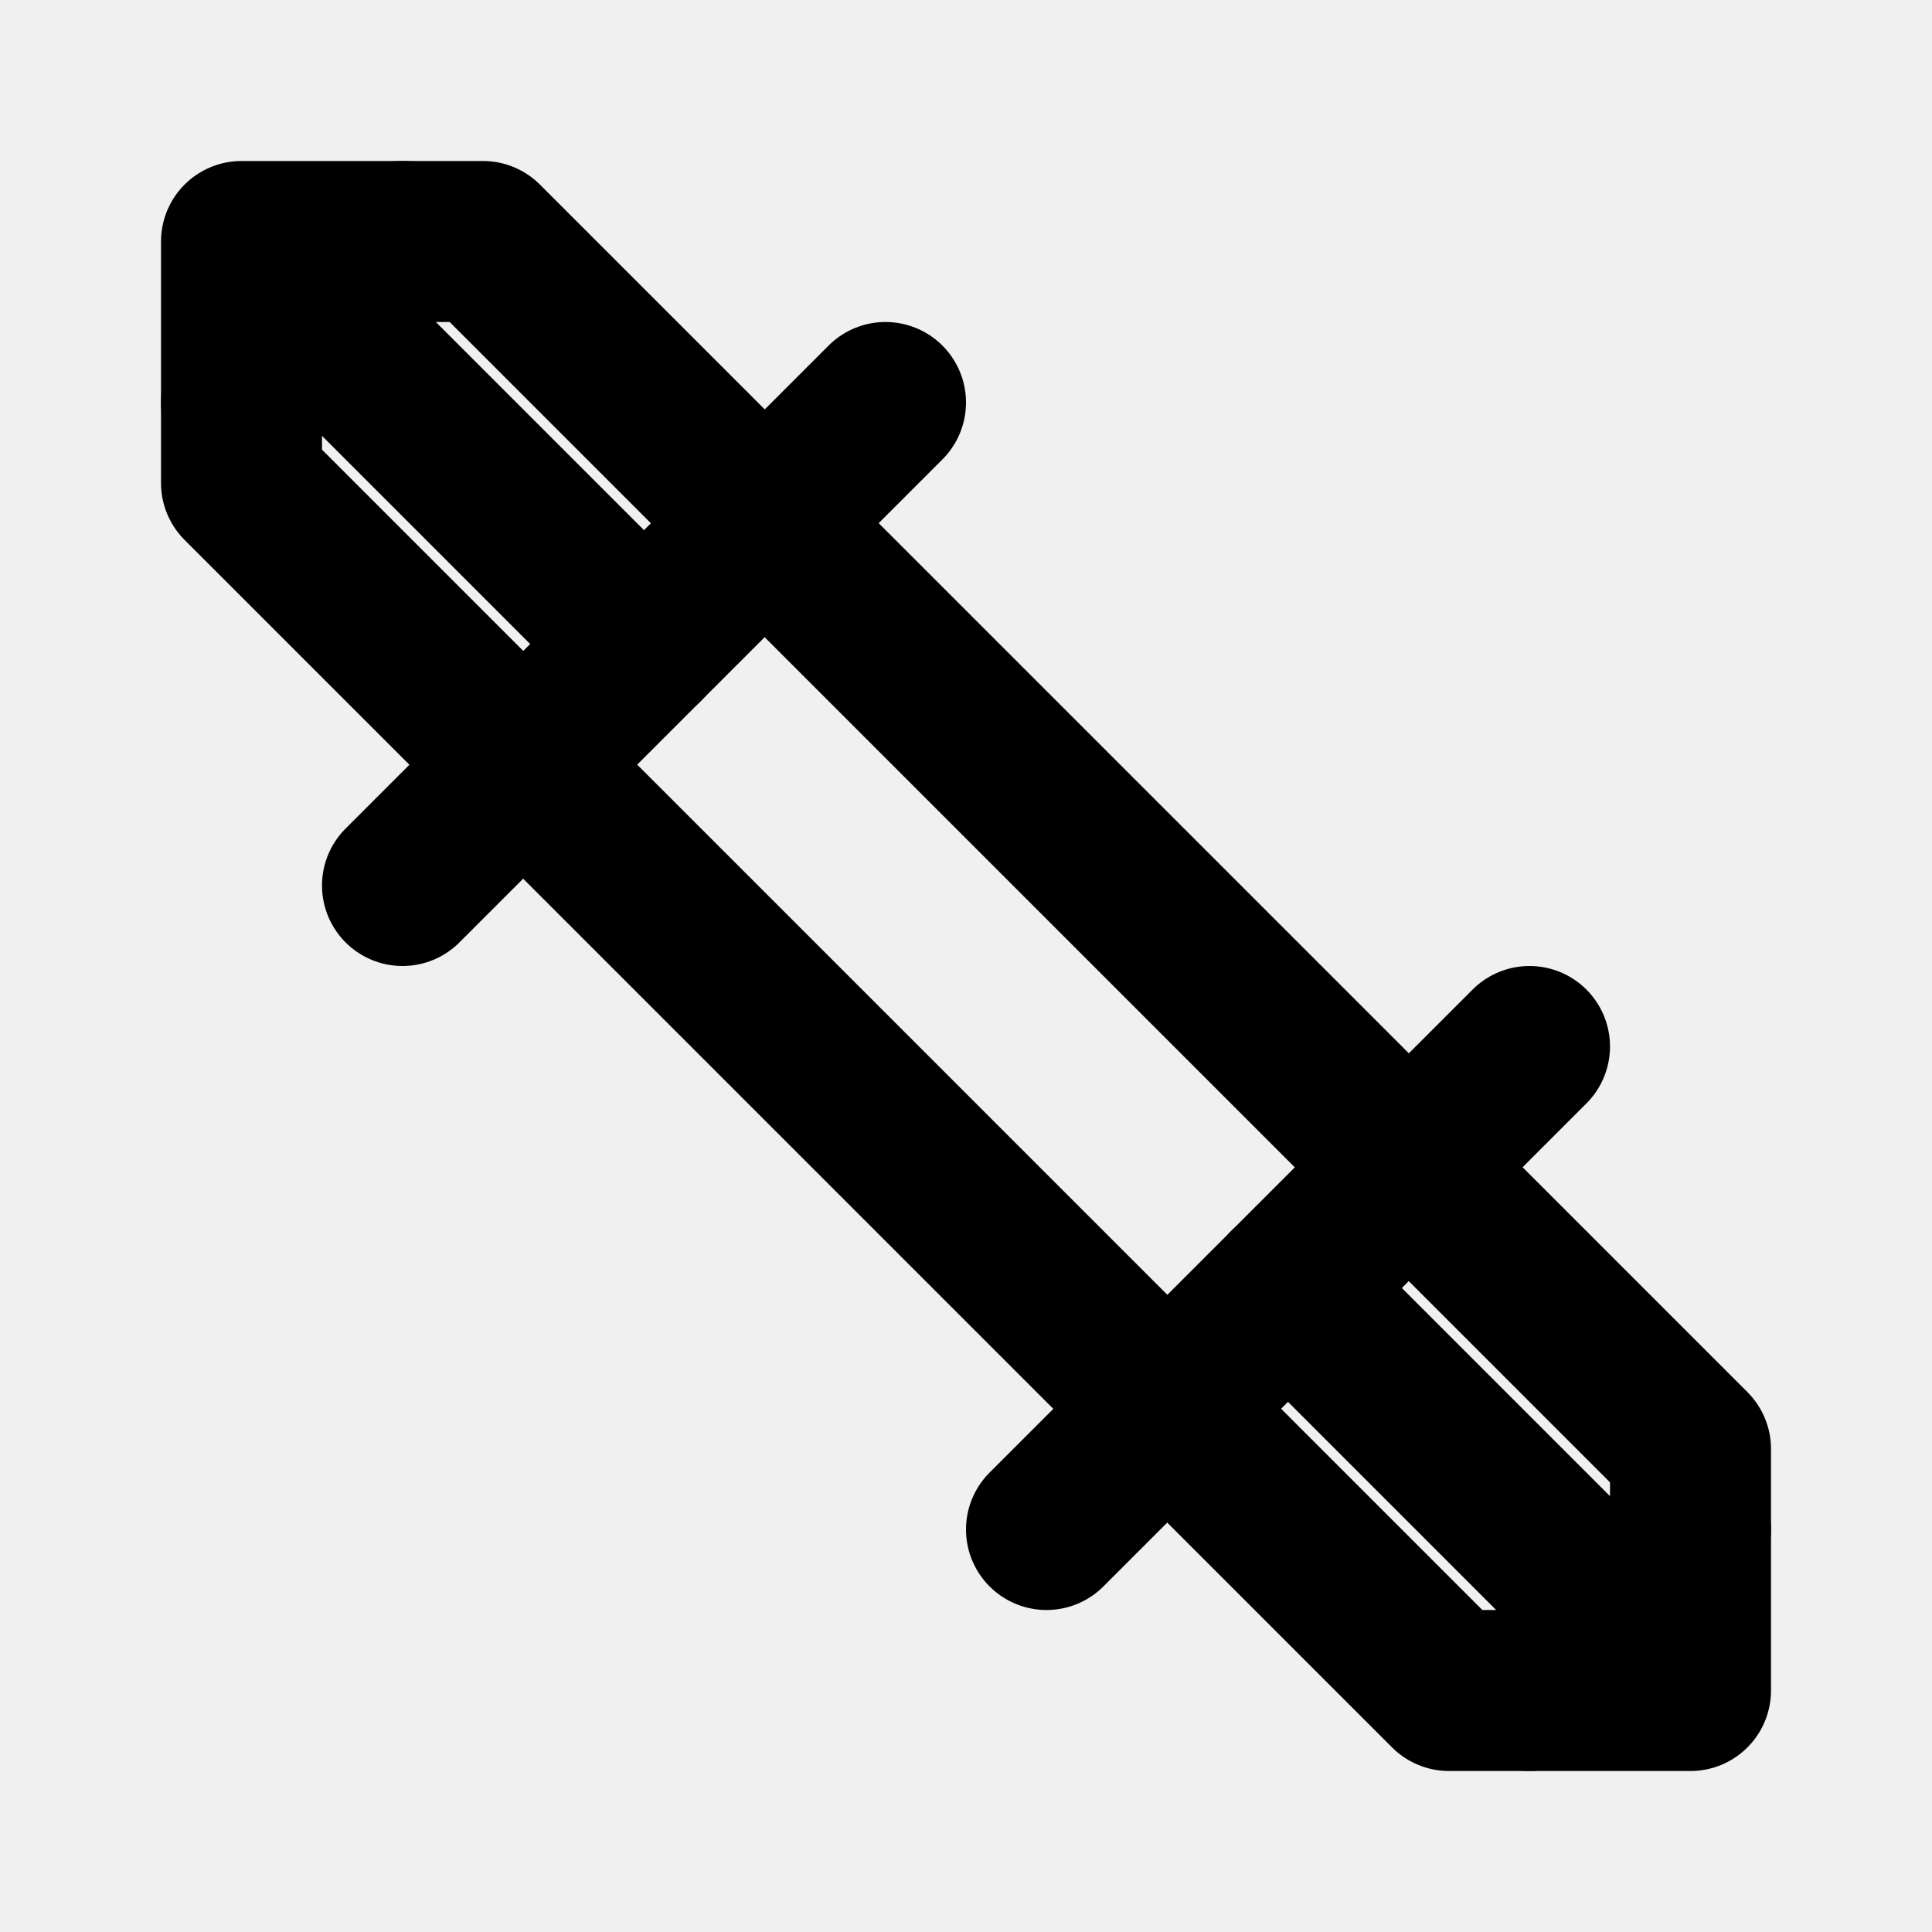
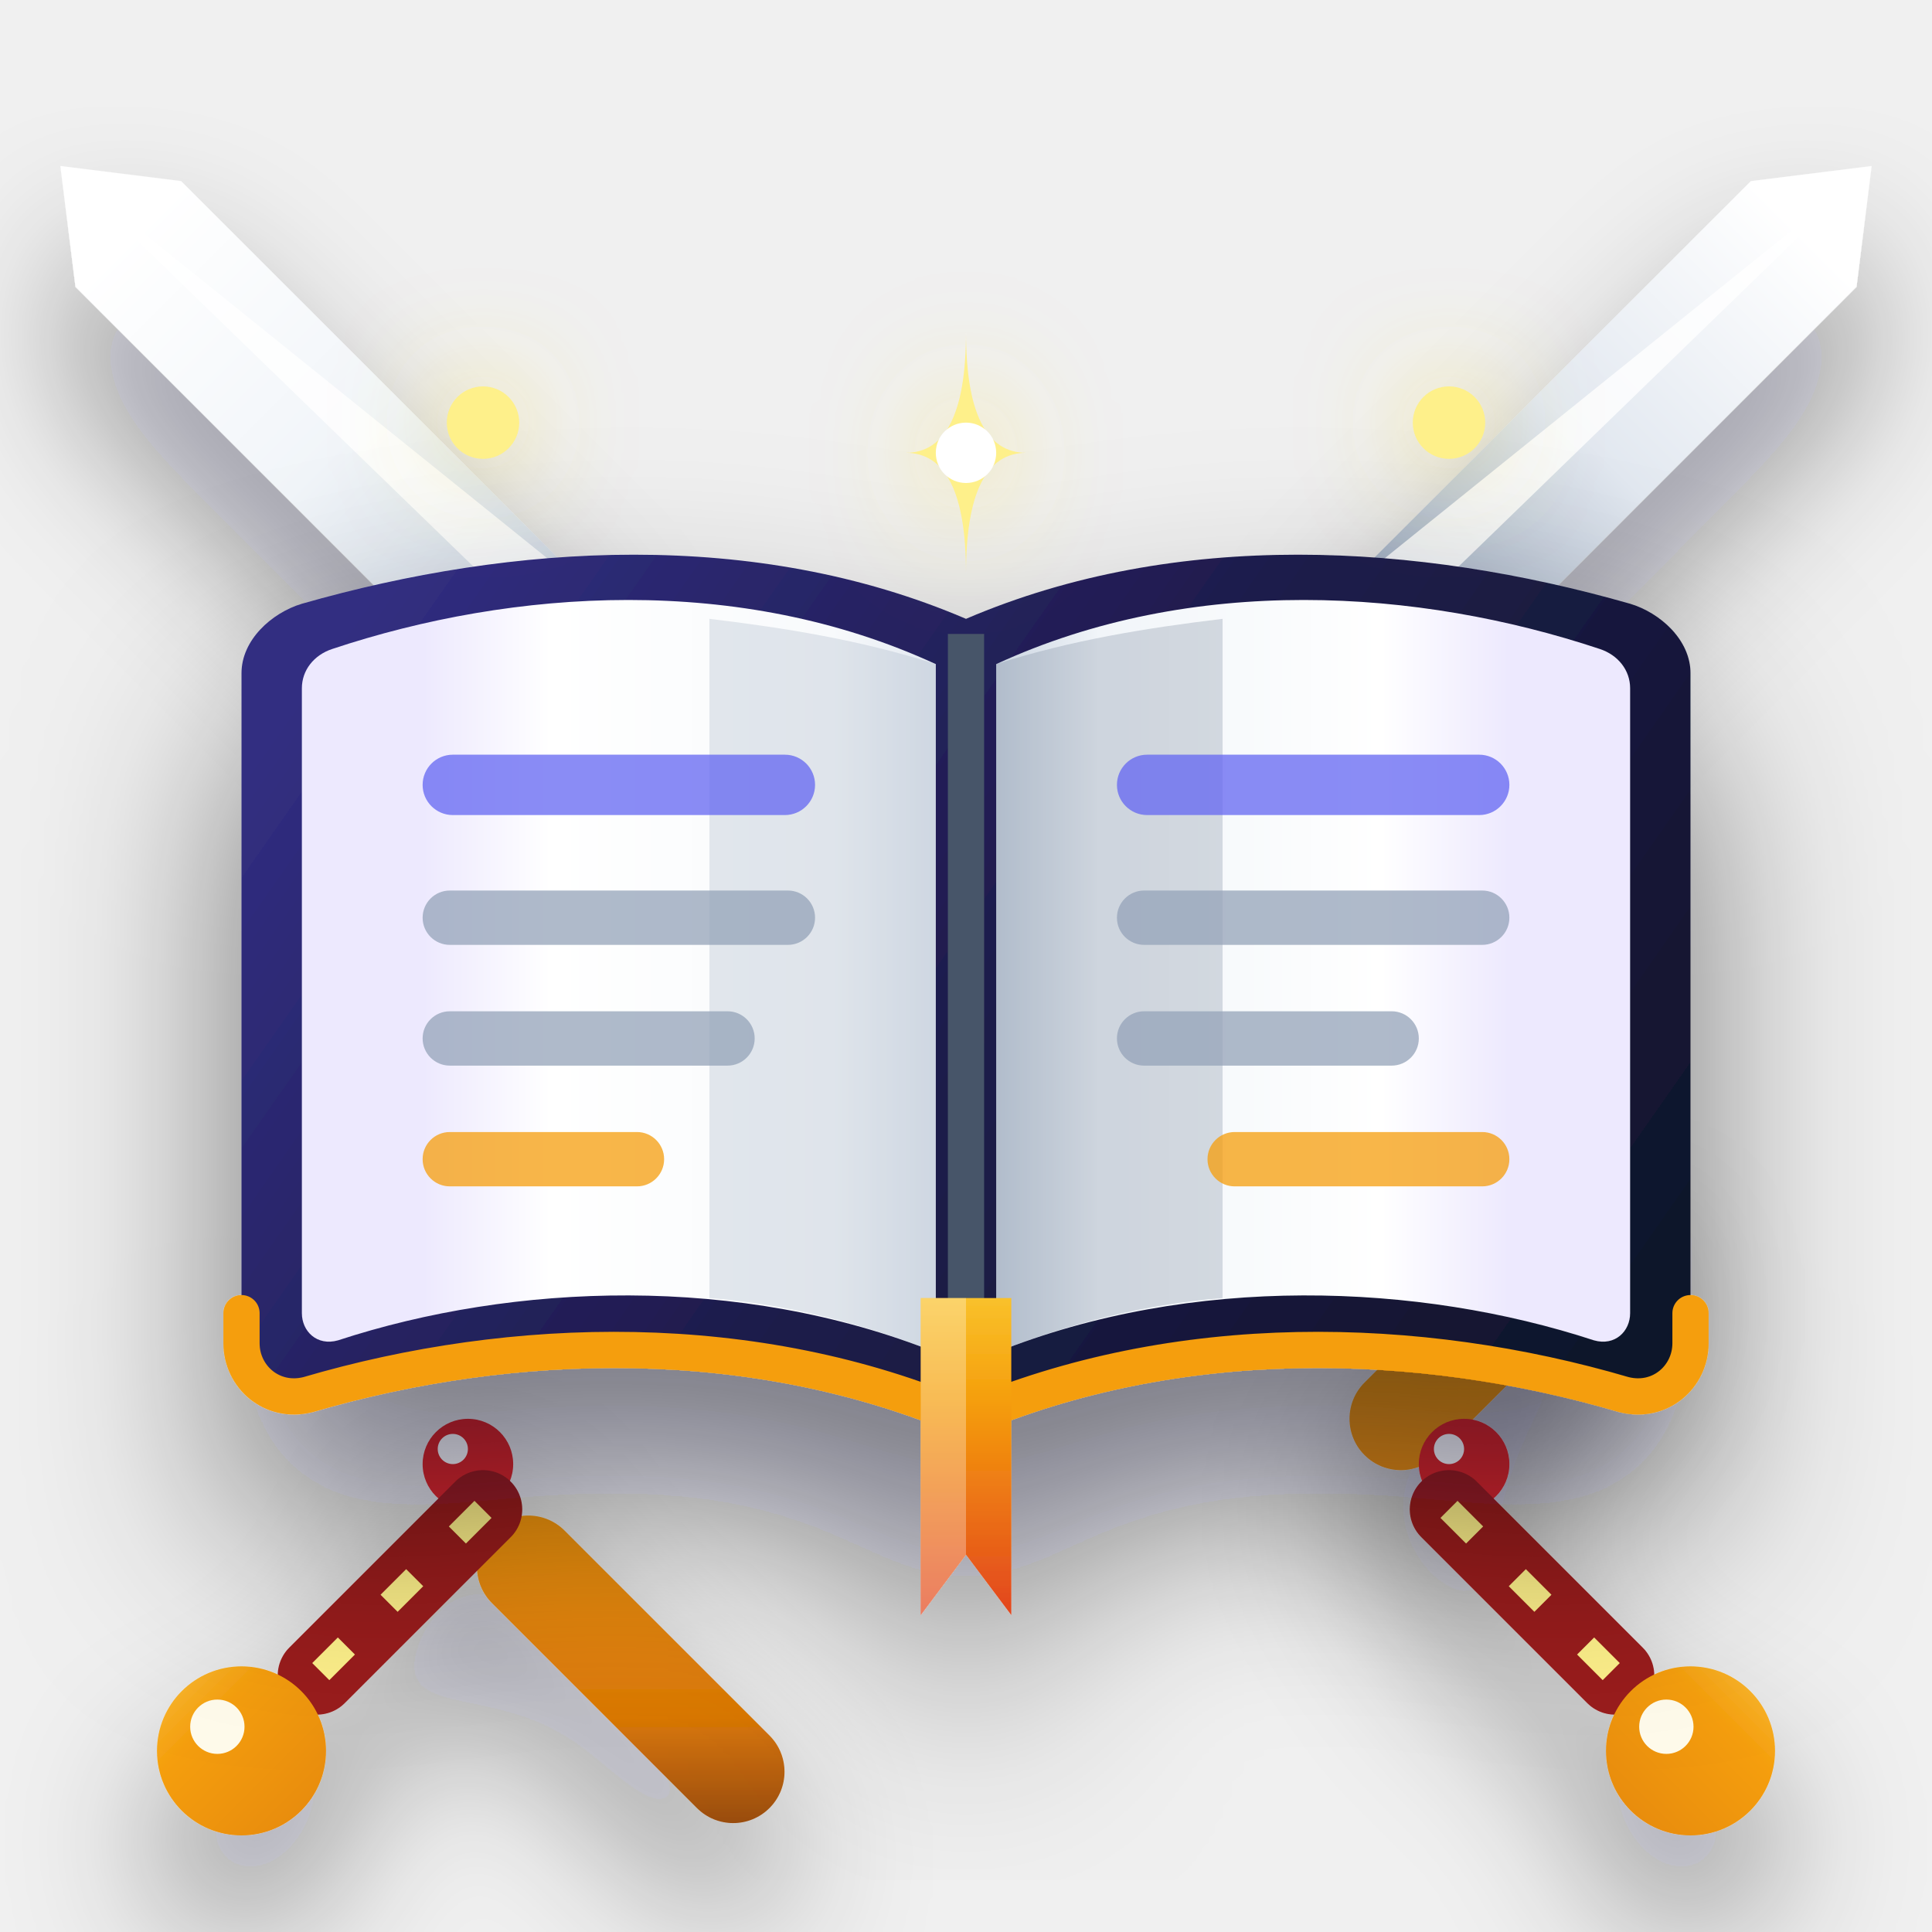
- <svg xmlns="http://www.w3.org/2000/svg" viewBox="0 0 24 24" fill="none" stroke="currentColor" stroke-width="2" stroke-linecap="round" stroke-linejoin="round">
-   <path d="M14.5 17.5L3 6V3h3l11.5 11.5" />
-   <path d="M13 19l6-6" />
-   <path d="M16 16l4 4" />
-   <path d="M19 21l2-2" />
-   <path d="M9.5 6.5L21 18v3h-3L6.5 9.5" />
-   <path d="M11 5L5 11" />
-   <path d="M8 8L4 4" />
-   <path d="M5 3L3 5" />
+ <svg xmlns="http://www.w3.org/2000/svg" width="64" height="64" viewBox="0 0 64 64" fill="none" preserveAspectRatio="xMinYMid meet">
+   <defs>
+     <linearGradient id="bladeLeft" x1="6" y1="6" x2="26" y2="26" gradientUnits="userSpaceOnUse">
+       <stop offset="0%" stop-color="#FFFFFF" />
+       <stop offset="35%" stop-color="#F1F5F9" />
+       <stop offset="70%" stop-color="#CBD5E1" />
+       <stop offset="100%" stop-color="#94A3B8" />
+     </linearGradient>
+     <linearGradient id="bladeRight" x1="58" y1="6" x2="38" y2="26" gradientUnits="userSpaceOnUse">
+       <stop offset="0%" stop-color="#FFFFFF" />
+       <stop offset="35%" stop-color="#E2E8F0" />
+       <stop offset="70%" stop-color="#94A3B8" />
+       <stop offset="100%" stop-color="#64748B" />
+     </linearGradient>
+     <linearGradient id="goldHilt" x1="10" y1="45" x2="25" y2="60" gradientUnits="userSpaceOnUse">
+       <stop offset="0%" stop-color="#FEF08A" />
+       <stop offset="30%" stop-color="#F59E0B" />
+       <stop offset="75%" stop-color="#D97706" />
+       <stop offset="100%" stop-color="#78350F" />
+     </linearGradient>
+     <linearGradient id="goldHiltR" x1="54" y1="45" x2="39" y2="60" gradientUnits="userSpaceOnUse">
+       <stop offset="0%" stop-color="#FEF08A" />
+       <stop offset="30%" stop-color="#F59E0B" />
+       <stop offset="75%" stop-color="#D97706" />
+       <stop offset="100%" stop-color="#78350F" />
+     </linearGradient>
+     <linearGradient id="bookCover" x1="12" y1="20" x2="52" y2="48" gradientUnits="userSpaceOnUse">
+       <stop offset="0%" stop-color="#312E81" />
+       <stop offset="50%" stop-color="#1E1B4B" />
+       <stop offset="100%" stop-color="#0F172A" />
+     </linearGradient>
+     <linearGradient id="pageLeft" x1="31" y1="30" x2="14" y2="30" gradientUnits="userSpaceOnUse">
+       <stop offset="0%" stop-color="#E2E8F0" />
+       <stop offset="20%" stop-color="#F8FAFC" />
+       <stop offset="75%" stop-color="#FFFFFF" />
+       <stop offset="100%" stop-color="#EDE9FE" />
+     </linearGradient>
+     <linearGradient id="pageRight" x1="33" y1="30" x2="50" y2="30" gradientUnits="userSpaceOnUse">
+       <stop offset="0%" stop-color="#CBD5E1" />
+       <stop offset="20%" stop-color="#F1F5F9" />
+       <stop offset="75%" stop-color="#FFFFFF" />
+       <stop offset="100%" stop-color="#EDE9FE" />
+     </linearGradient>
+     <linearGradient id="ribbonGrad" x1="32" y1="40" x2="32" y2="56" gradientUnits="userSpaceOnUse">
+       <stop offset="0%" stop-color="#FDE047" />
+       <stop offset="40%" stop-color="#F59E0B" />
+       <stop offset="100%" stop-color="#DC2626" />
+     </linearGradient>
+     <filter id="swordShadow" x="-20%" y="-20%" width="140%" height="140%">
+       <feDropShadow dx="0" dy="3" stdDeviation="2.5" flood-color="#020617" flood-opacity="0.4" />
+     </filter>
+     <filter id="bookShadow" x="-25%" y="-25%" width="150%" height="150%">
+       <feDropShadow dx="0" dy="4" stdDeviation="3.5" flood-color="#020617" flood-opacity="0.5" />
+     </filter>
+     <filter id="goldGlow" x="-30%" y="-30%" width="160%" height="160%">
+       <feDropShadow dx="0" dy="0" stdDeviation="1.8" flood-color="#FDE047" flood-opacity="0.65" />
+     </filter>
+   </defs>
+   <g filter="url(#swordShadow)">
+     <path d="M6 6 L20 20 L16.5 23.5 L2.5 9.5 L2 5.5 L6 6 Z" fill="url(#bladeLeft)" />
+     <path d="M2 5.5 L20 20 L18.5 21.5 L2 5.5 Z" fill="#FFFFFF" opacity="0.8" />
+     <rect x="44" y="47" width="13" height="3.4" rx="1.7" transform="rotate(-45 44 47)" fill="url(#goldHiltR)" />
+     <circle cx="48.5" cy="48.5" r="1.5" fill="#DC2626" />
+     <circle cx="48" cy="48" r="0.5" fill="#FFFFFF" />
+     <path d="M48 50 L53.5 55.5" stroke="#991B1B" stroke-width="2.6" stroke-linecap="round" />
+     <path d="M48 50 L53.5 55.5" stroke="#FEF08A" stroke-width="0.8" stroke-dasharray="1.2 2" />
+     <circle cx="56" cy="58" r="2.8" fill="url(#goldHiltR)" />
+     <circle cx="55.2" cy="57.2" r="0.9" fill="#FFFBEB" />
+     <path d="M58 6 L44 20 L47.5 23.5 L61.5 9.5 L62 5.5 L58 6 Z" fill="url(#bladeRight)" />
+     <path d="M62 5.5 L44 20 L45.5 21.5 L62 5.5 Z" fill="#FFFFFF" opacity="0.8" />
+     <rect x="17.5" y="49.5" width="13" height="3.4" rx="1.7" transform="rotate(45 17.5 49.5)" fill="url(#goldHilt)" />
+     <circle cx="15.5" cy="48.5" r="1.5" fill="#DC2626" />
+     <circle cx="15" cy="48" r="0.5" fill="#FFFFFF" />
+     <path d="M16 50 L10.5 55.5" stroke="#991B1B" stroke-width="2.6" stroke-linecap="round" />
+     <path d="M16 50 L10.5 55.5" stroke="#FEF08A" stroke-width="0.8" stroke-dasharray="1.2 2" />
+     <circle cx="8" cy="58" r="2.8" fill="url(#goldHilt)" />
+     <circle cx="7.2" cy="57.2" r="0.9" fill="#FFFBEB" />
+   </g>
+   <g filter="url(#bookShadow)">
+     <path d="M32 20.5 C25 17.5 17 18 10 20 C9 20.3 8 21.2 8 22.3 L8 44 C8 45.2 9 46.2 10.2 45.8 C17 43.8 25 43.5 32 46.5 C39 43.5 47 43.8 53.8 45.8 C55 46.2 56 45.2 56 44 L56 22.3 C56 21.2 55 20.3 54 20 C47 18 39 17.5 32 20.5 Z" fill="url(#bookCover)" />
+     <path d="M8 43.5 L8 44.5 C8 45.6 9 46.5 10.2 46.2 C17 44.2 25 44 32 47 C39 44 47 44.2 53.8 46.2 C55 46.5 56 45.6 56 44.5 L56 43.5" stroke="#F59E0B" stroke-width="1.2" stroke-linecap="round" />
+     <path d="M31 22 C24.5 19 17 19.5 11 21.5 C10.4 21.7 10 22.2 10 22.8 L10 43.5 C10 44.1 10.5 44.6 11.2 44.4 C17 42.5 24.5 42.2 31 44.8 L31 22 Z" fill="url(#pageLeft)" />
+     <path d="M31 22 L31 44.8 C28.5 43.8 26 43.2 23.5 43 L23.5 20.5 C26 20.8 28.5 21.2 31 22 Z" fill="#94A3B8" opacity="0.25" />
+     <path d="M33 22 C39.5 19 47 19.5 53 21.5 C53.6 21.7 54 22.2 54 22.8 L54 43.5 C54 44.1 53.5 44.6 52.8 44.4 C47 42.5 39.5 42.2 33 44.8 L33 22 Z" fill="url(#pageRight)" />
+     <path d="M33 22 L33 44.8 C35.5 43.8 38 43.2 40.5 43 L40.5 20.5 C38 20.8 35.5 21.2 33 22 Z" fill="#64748B" opacity="0.25" />
+     <g opacity="0.75">
+       <rect x="14" y="25" width="13" height="2" rx="1" fill="#6366F1" />
+       <rect x="14" y="29.5" width="13" height="1.8" rx="0.9" fill="#94A3B8" />
+       <rect x="14" y="33.5" width="11" height="1.8" rx="0.9" fill="#94A3B8" />
+       <rect x="14" y="37.5" width="8" height="1.8" rx="0.9" fill="#F59E0B" />
+     </g>
+     <g opacity="0.75">
+       <rect x="37" y="25" width="13" height="2" rx="1" fill="#6366F1" />
+       <rect x="37" y="29.5" width="13" height="1.8" rx="0.9" fill="#94A3B8" />
+       <rect x="37" y="33.5" width="10" height="1.8" rx="0.9" fill="#94A3B8" />
+       <rect x="40" y="37.5" width="10" height="1.8" rx="0.9" fill="#F59E0B" />
+     </g>
+     <line x1="32" y1="21" x2="32" y2="45.5" stroke="#475569" stroke-width="1.2" />
+     <path d="M30.5 43 L33.5 43 L33.5 53.5 L32 51.5 L30.5 53.5 Z" fill="url(#ribbonGrad)" />
+     <path d="M30.5 43 L32 43 L32 51.5 L30.5 53.5 Z" fill="#FFFFFF" opacity="0.3" />
+   </g>
+   <g filter="url(#goldGlow)">
+     <path d="M32 11 Q32 15 34 15 Q32 15 32 19 Q32 15 30 15 Q32 15 32 11 Z" fill="#FEF08A" />
+     <circle cx="16" cy="14" r="1.2" fill="#FEF08A" />
+     <circle cx="48" cy="14" r="1.2" fill="#FEF08A" />
+     <circle cx="32" cy="15" r="1" fill="#FFFFFF" />
+   </g>
</svg>
